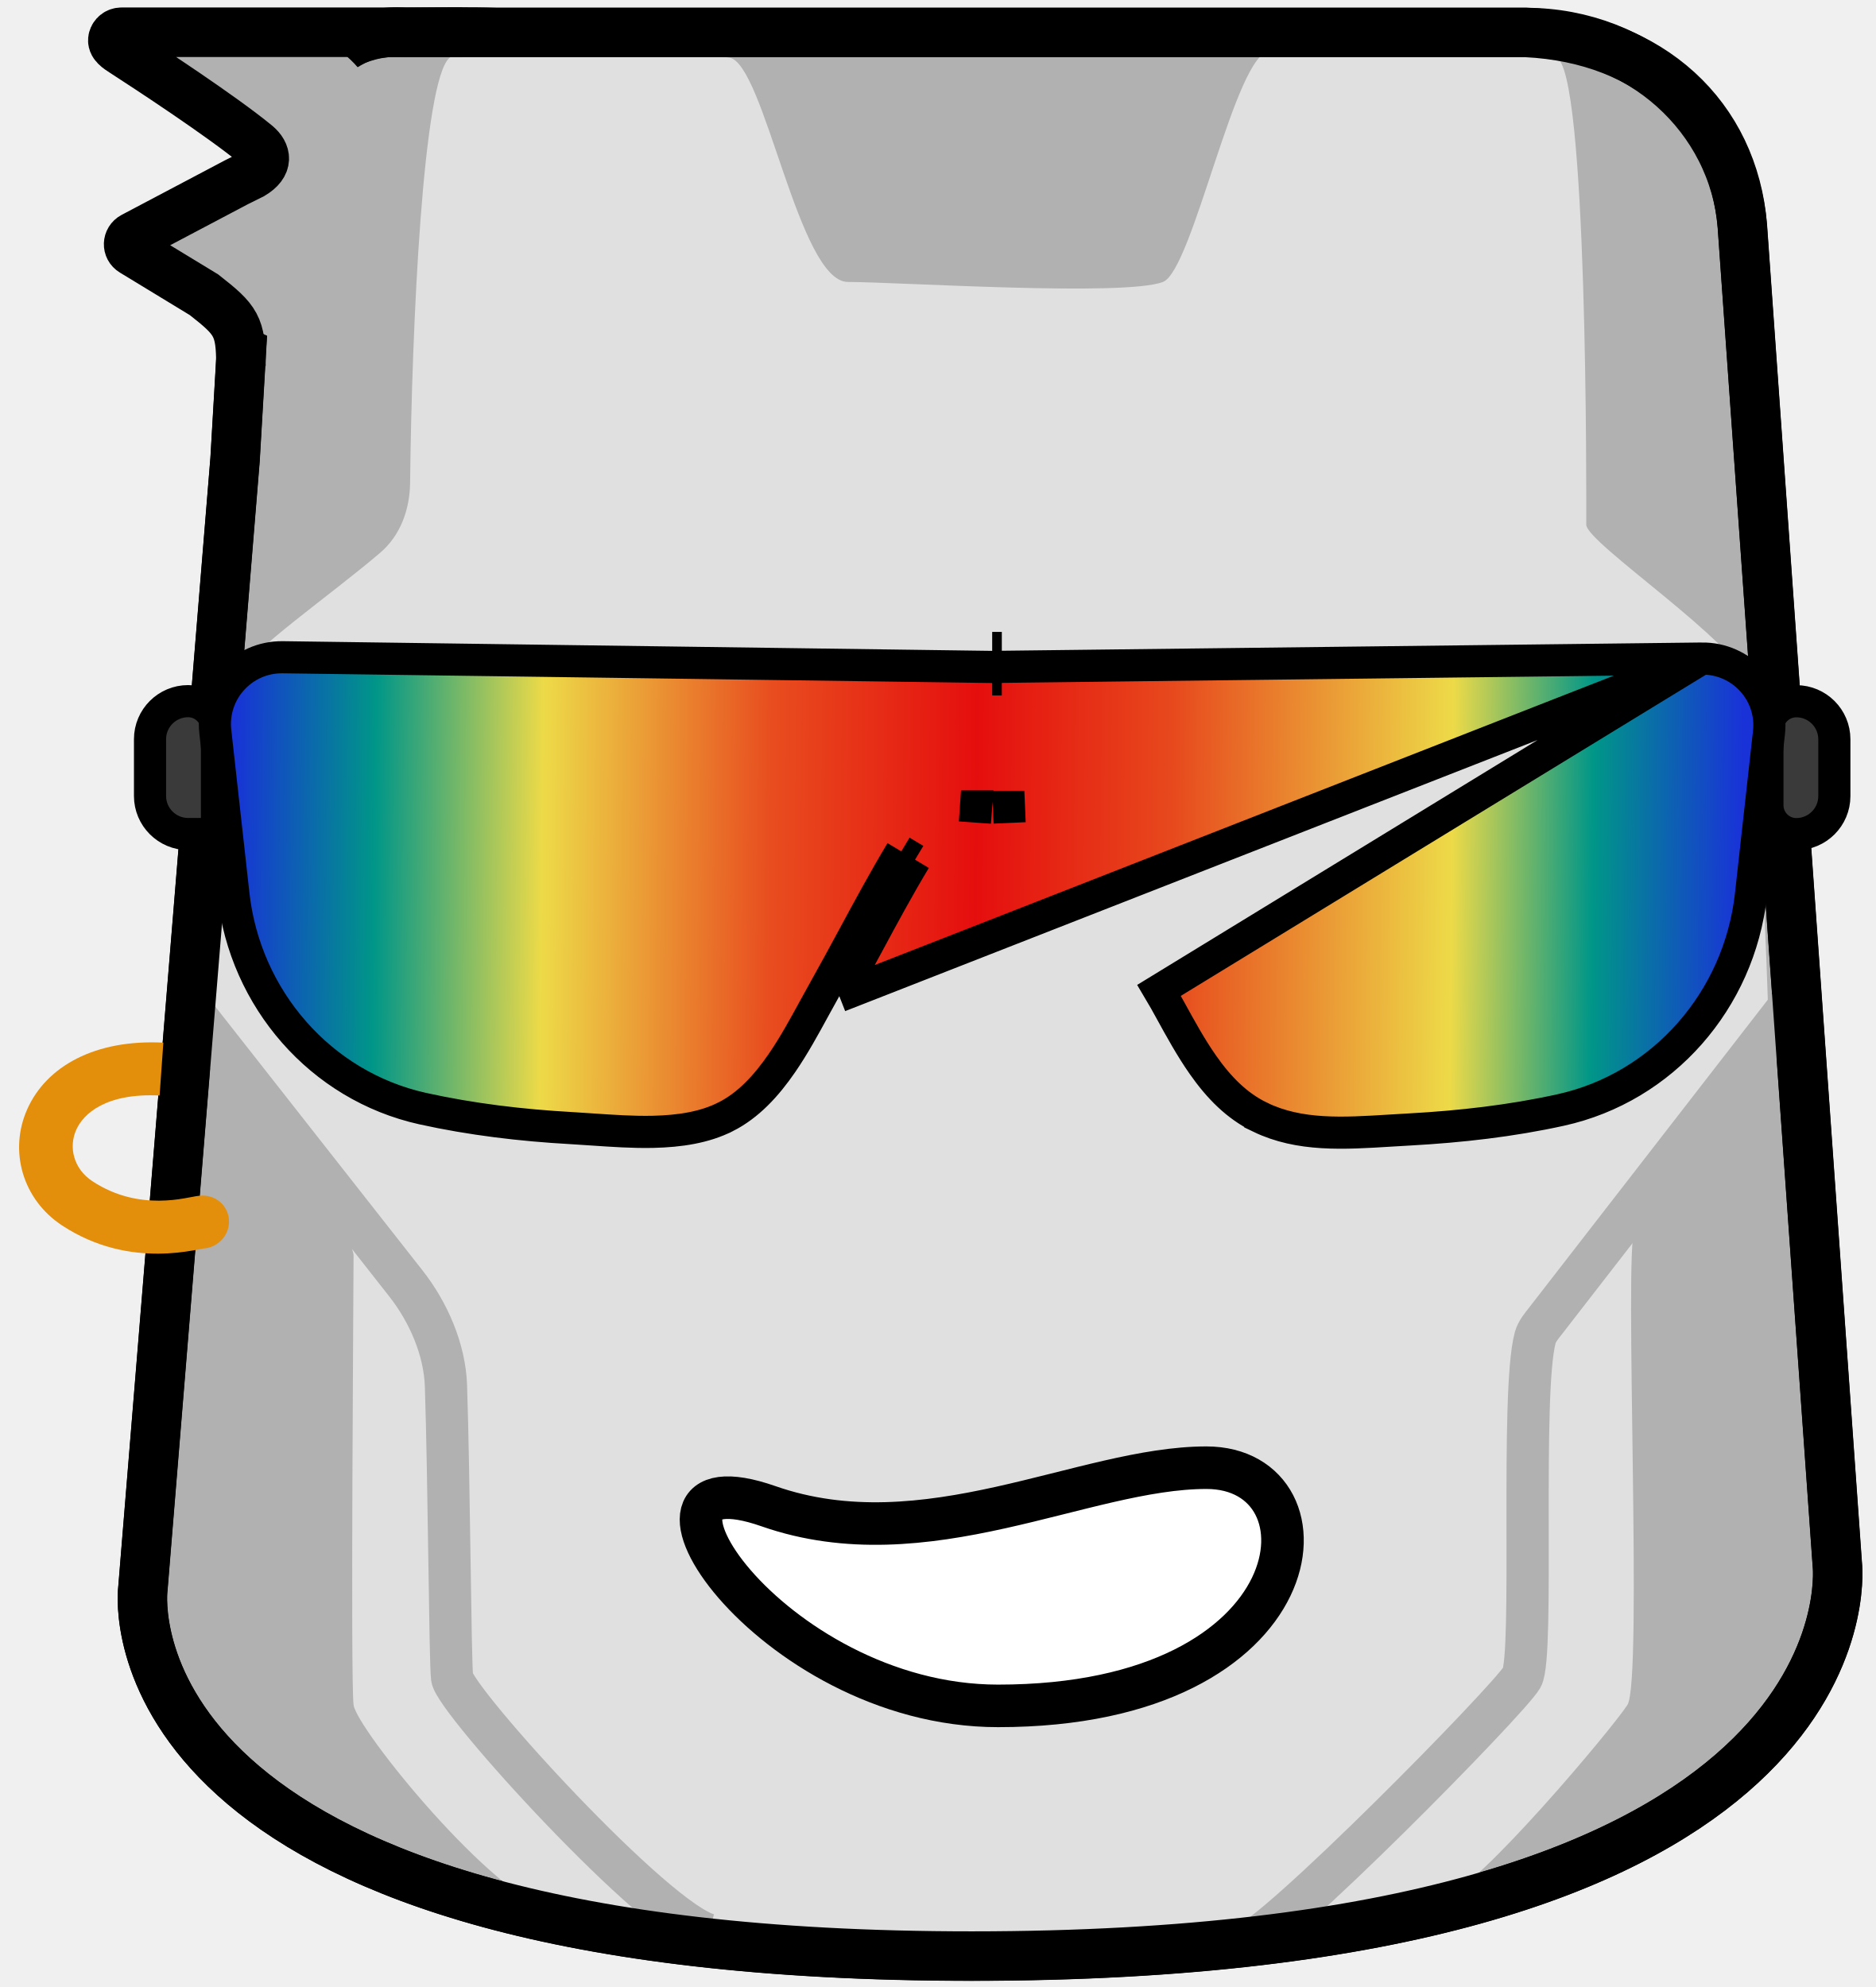
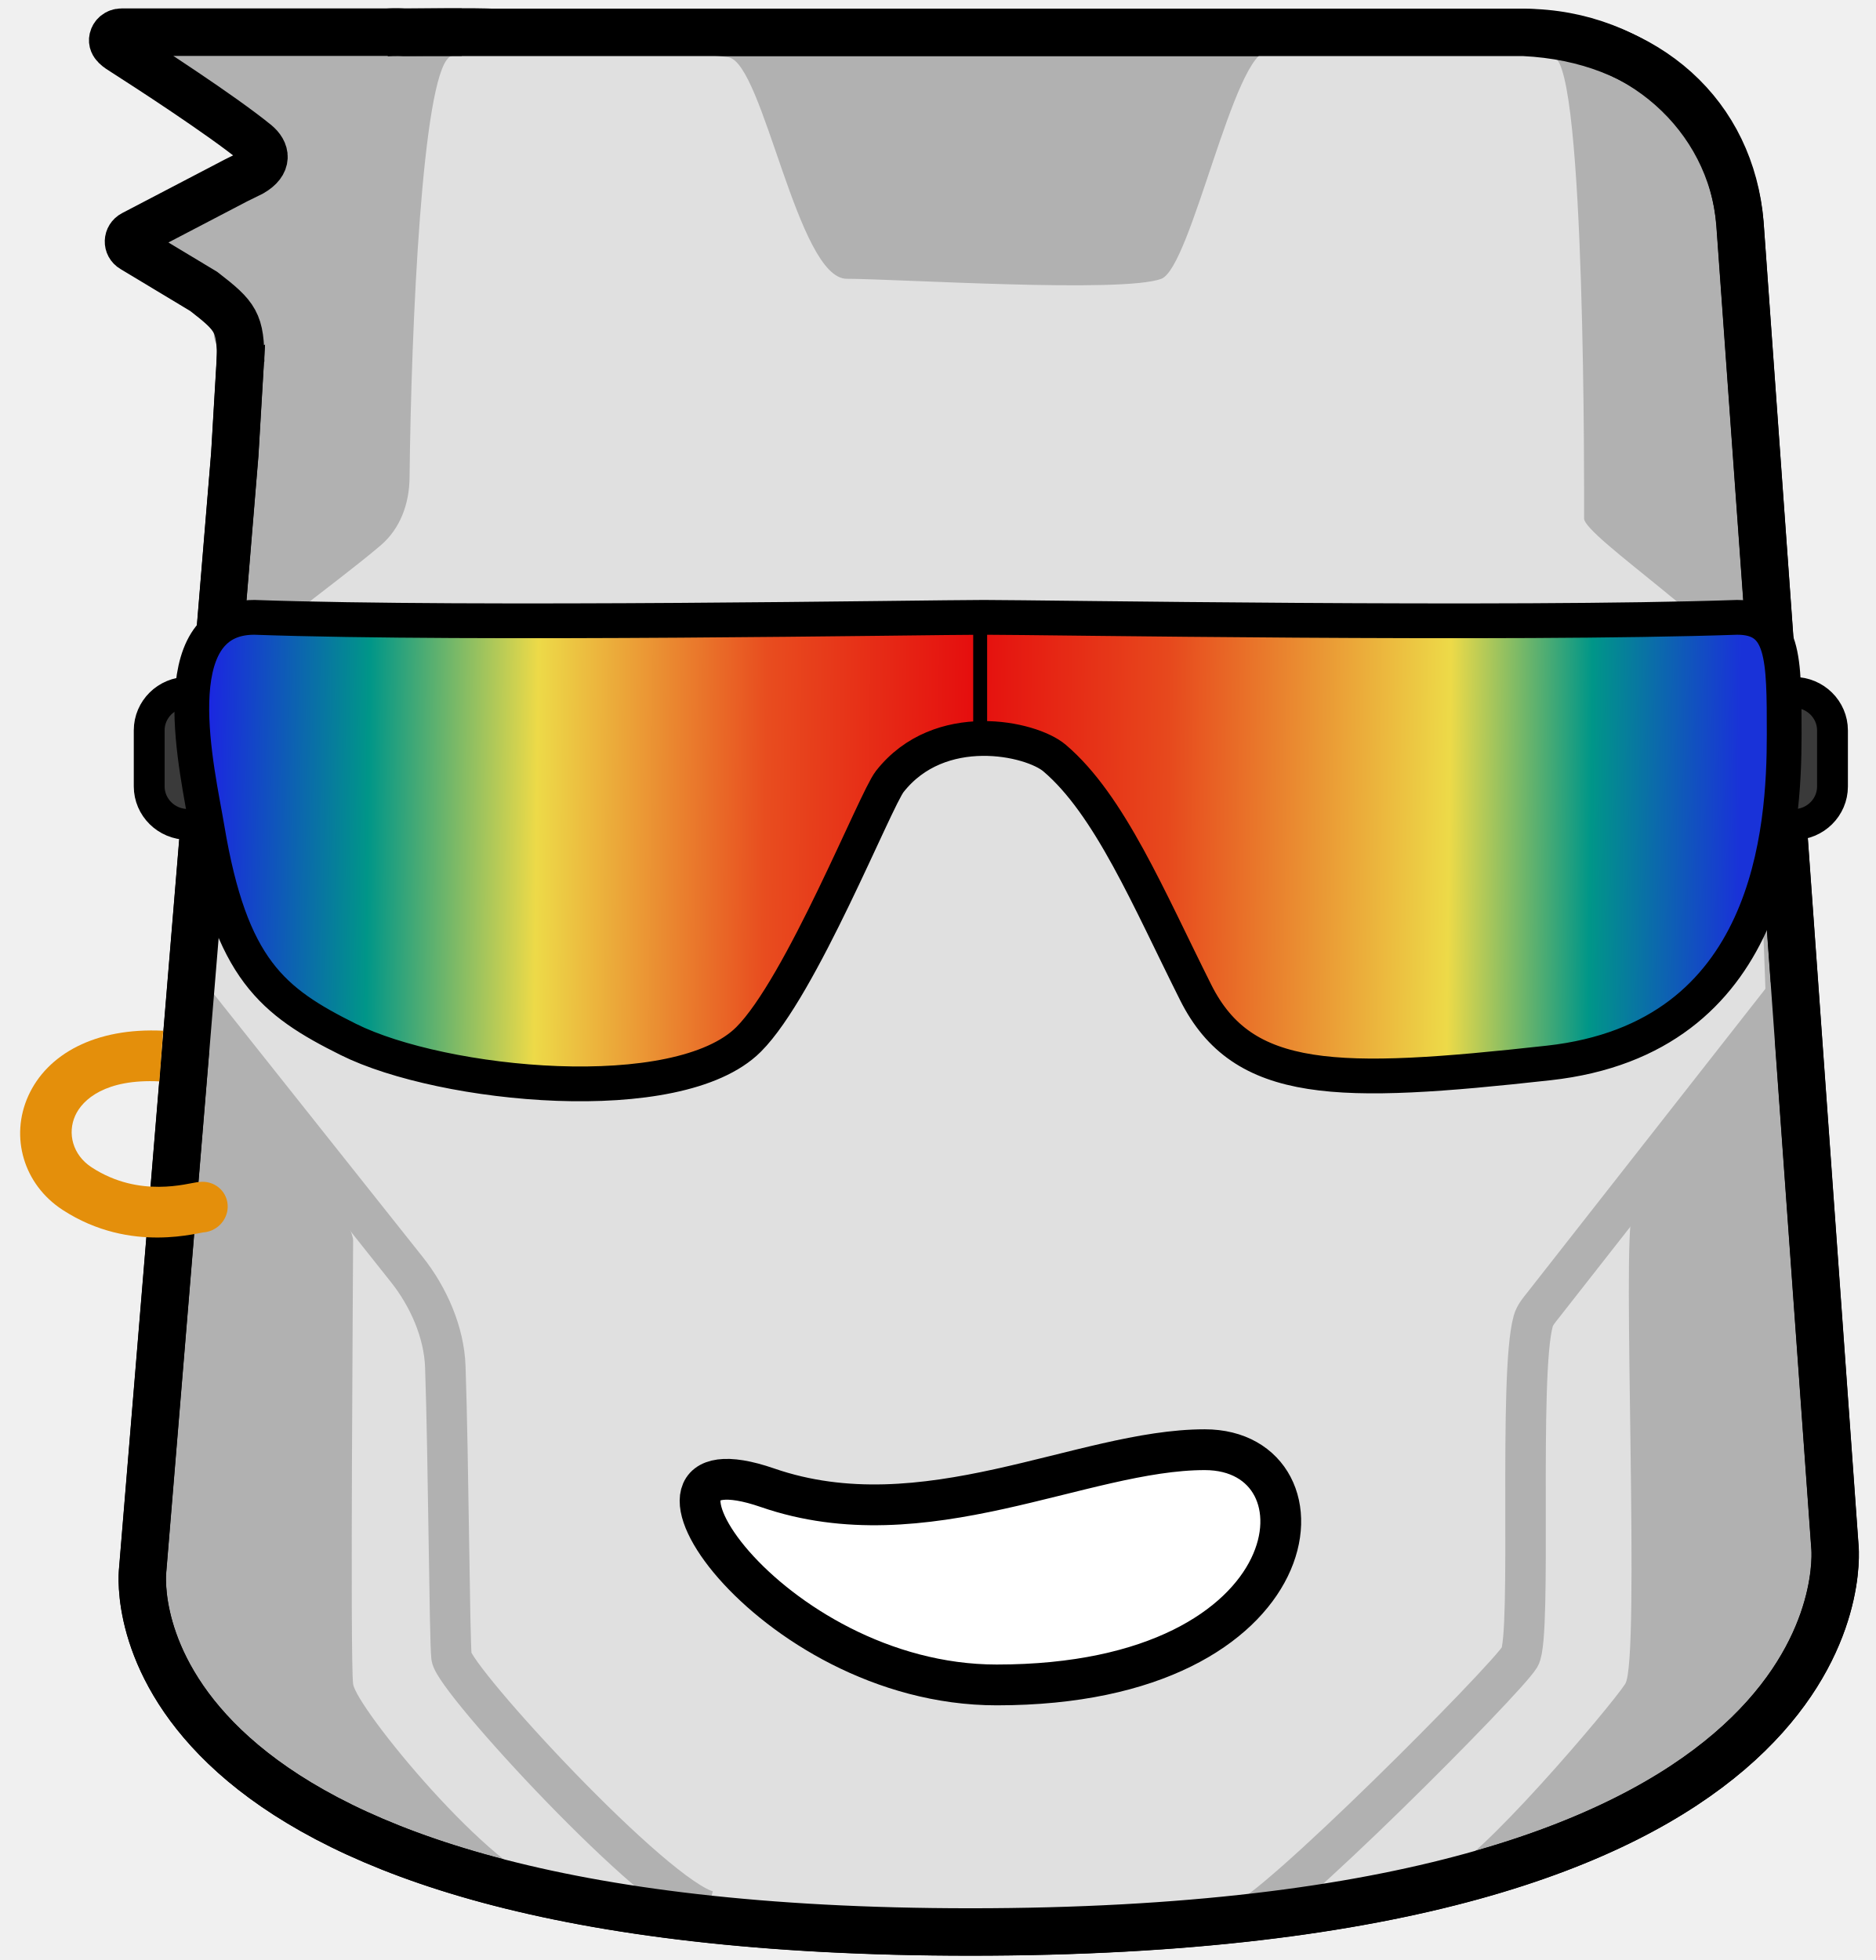
- <svg xmlns="http://www.w3.org/2000/svg" width="67" height="71" viewBox="0 0 67 71" fill="none">
-   <path d="M62.248 8.079L65.637 55.849C65.641 55.906 65.645 55.954 65.649 56.011C65.714 57.117 65.795 69.896 34.714 69.896C4.894 69.896 5.023 57.944 5.094 56.878C5.098 56.822 5.103 56.774 5.108 56.718L8.397 16.421L8.908 7.663C9.08 4.725 10.682 2.492 12.654 1.462C13.094 1.233 13.593 1.159 14.09 1.156C15.523 1.147 16.788 1.12 17.755 1.159H54.523C58.567 1.159 61.931 4.173 62.248 8.079Z" fill="#B1B1B1" stroke="black" stroke-width="1.76" stroke-miterlimit="10" />
-   <path d="M16.067 2.06C15.11 2.836 14.713 11.672 14.652 17.244C14.641 18.202 14.312 19.128 13.583 19.751C11.815 21.264 8.845 23.32 8.723 23.941C8.471 25.214 7.587 35.441 7.587 36.206C7.587 36.654 12.632 43.894 12.632 44.871C12.632 45.848 12.521 60.066 12.632 60.921C12.742 61.776 17.637 67.833 19.798 68.309C22.815 68.973 40.542 70.602 51.605 67.799C52.786 67.5 57.59 61.776 58.143 60.921C58.696 60.066 58.017 44.72 58.395 43.955C58.906 42.92 63.172 37.313 63.172 36.336C63.172 35.359 62.795 26.018 62.418 24.363C62.105 22.989 56.673 19.395 56.673 18.749C56.673 17.991 56.736 2.293 55.587 2.06C54.33 1.805 46.583 1.833 45.367 1.833C44.15 1.833 42.619 9.665 41.548 10.075C40.165 10.605 32.064 10.075 30.295 10.075C28.526 10.075 27.315 2.272 26.06 2.06C24.552 1.805 16.695 1.551 16.067 2.06Z" fill="#E0E0E0" />
-   <path d="M44.439 69.511C45.484 69.31 53.889 60.767 54.371 59.943C54.817 59.181 54.315 49.755 54.849 47.798C54.913 47.567 55.073 47.385 55.22 47.195L63.915 35.978M25.329 69.134C23.444 68.675 16.248 60.767 16.151 59.943C16.081 59.338 16.046 52.892 15.933 49.516C15.889 48.22 15.306 46.885 14.505 45.865L6.974 36.276" stroke="#B1B1B1" stroke-width="1.509" />
-   <path d="M62.249 8.079L65.638 55.85C65.642 55.906 65.647 55.954 65.65 56.011C65.715 57.118 65.796 69.896 34.715 69.896C4.895 69.896 5.024 57.945 5.095 56.878C5.099 56.822 5.104 56.774 5.109 56.718L8.398 16.421L8.909 7.663C9.132 3.85 11.675 0.924 14.476 1.159C15.763 1.159 16.899 1.159 17.756 1.159H54.524C58.993 1.379 61.932 4.173 62.249 8.079Z" stroke="black" stroke-width="1.769" stroke-miterlimit="10" />
-   <path d="M4.344 1H9.653C12.028 1 13.986 2.971 13.639 5.321C13.139 8.708 12.19 10.594 11.251 11.641C10.082 12.943 8.666 11.46 7.289 10.382L4.743 8.833C4.538 8.711 4.549 8.42 4.759 8.309L8.444 6.362L9.007 6.082C9.607 5.727 9.514 5.321 9.165 5.024C9.162 5.021 9.158 5.018 9.154 5.015C9.151 5.012 9.147 5.009 9.144 5.006C7.888 3.977 5.266 2.262 4.409 1.707C4.223 1.587 3.981 1.441 4.039 1.227C4.073 1.103 4.185 1 4.344 1Z" fill="#B1B1B1" />
-   <path d="M16.52 1.152H10.432H4.344C4.185 1.152 4.073 1.255 4.039 1.379C3.981 1.592 4.223 1.738 4.409 1.859C5.266 2.413 7.888 4.128 9.144 5.158C9.147 5.161 9.151 5.163 9.154 5.166V5.166C9.158 5.17 9.162 5.172 9.165 5.175C9.514 5.472 9.607 5.878 9.007 6.234L8.444 6.514L4.759 8.46C4.549 8.572 4.538 8.862 4.743 8.984L7.289 10.533C8.444 11.438 8.608 11.652 8.608 13.076" stroke="black" stroke-width="1.769" stroke-miterlimit="10" />
-   <path d="M7.752 26.086V29.802H6.72C5.97 29.802 5.36 29.192 5.36 28.443V26.412C5.36 25.663 5.97 25.054 6.72 25.054C7.29 25.054 7.752 25.516 7.752 26.086Z" fill="#3A3A3A" stroke="black" stroke-width="1.148" />
-   <path d="M63.145 26.089C63.145 25.519 63.606 25.057 64.177 25.057C64.927 25.057 65.536 25.667 65.536 26.416V28.447C65.536 29.196 64.927 29.805 64.177 29.805C63.606 29.805 63.145 29.343 63.145 28.773V26.089Z" fill="#3A3A3A" stroke="black" stroke-width="1.148" />
-   <path d="M60.792 23.532L60.791 23.532L35.456 23.831L35.449 23.831L35.441 23.831L10.104 23.485L10.103 23.485C8.664 23.465 7.533 24.709 7.692 26.138C7.692 26.138 7.692 26.138 7.692 26.138C7.692 26.138 7.692 26.138 7.692 26.138L8.34 31.961L8.34 31.961C8.755 35.691 11.454 38.802 15.101 39.613C16.841 39.998 18.627 40.21 20.418 40.31L20.418 40.31C20.672 40.325 20.926 40.342 21.181 40.36C21.893 40.408 22.61 40.458 23.326 40.443C24.29 40.422 25.177 40.285 25.924 39.906L25.925 39.906C26.727 39.5 27.369 38.813 27.942 37.977C28.368 37.355 28.731 36.69 29.093 36.026C29.223 35.788 29.353 35.55 29.486 35.314M60.792 23.532L29.986 35.595M60.792 23.532C62.232 23.512 63.361 24.757 63.2 26.18L63.2 26.181L62.555 31.986C62.555 31.987 62.555 31.987 62.555 31.987C62.137 35.734 59.42 38.857 55.754 39.664C53.99 40.053 52.183 40.257 50.365 40.358C50.136 40.37 49.909 40.384 49.685 40.398C47.992 40.503 46.429 40.6 45.026 39.923L45.026 39.922C44.188 39.519 43.544 38.858 42.978 38.05C42.55 37.439 42.188 36.78 41.817 36.104C41.689 35.871 41.56 35.636 41.427 35.4L40.927 35.683L60.792 23.532ZM29.486 35.314L29.986 35.595M29.486 35.314C29.486 35.314 29.486 35.314 29.486 35.314L29.986 35.595M29.486 35.314C29.821 34.718 30.152 34.104 30.486 33.486C31.04 32.46 31.601 31.419 32.2 30.422M29.986 35.595C30.332 34.98 30.667 34.359 31.003 33.738C31.55 32.722 32.098 31.707 32.692 30.718M32.2 30.422C32.2 30.422 32.2 30.423 32.2 30.423L32.692 30.718M32.2 30.422L32.692 30.718M32.2 30.422L32.692 30.718M34.872 28.817C34.872 28.817 34.871 28.817 34.87 28.817L34.83 29.39L34.874 28.817C34.874 28.817 34.873 28.817 34.872 28.817ZM36.047 28.831C36.047 28.831 36.047 28.831 36.046 28.831L36.072 29.404L36.047 28.831Z" fill="url(#paint0_linear_1003_1940)" stroke="black" stroke-width="1.148" />
-   <path d="M35.448 23.715H35.792H35.448Z" fill="#3A3A3A" stroke="black" stroke-width="2.271" />
-   <path d="M7.218 44.614C7.747 44.607 8.179 44.178 8.182 43.656C8.186 43.133 7.76 42.714 7.231 42.721L7.218 44.614ZM7.231 42.721C7.088 42.722 6.92 42.758 6.874 42.767C6.779 42.785 6.681 42.804 6.56 42.824C6.325 42.864 6.026 42.901 5.684 42.903C5.005 42.906 4.155 42.769 3.301 42.207L2.219 43.789C3.455 44.602 4.697 44.801 5.657 44.796C6.135 44.793 6.543 44.741 6.844 44.69C6.993 44.666 7.12 44.641 7.202 44.625C7.332 44.6 7.291 44.613 7.218 44.614L7.231 42.721ZM3.301 42.207C2.631 41.767 2.444 40.997 2.724 40.369C2.983 39.787 3.799 39.05 5.702 39.146L5.836 37.256C3.388 37.132 1.654 38.106 0.973 39.635C0.313 41.116 0.798 42.855 2.219 43.789L3.301 42.207Z" fill="#E48F0B" />
-   <path d="M43.101 52.444C38.72 52.444 33.077 55.786 27.457 53.821C21.503 51.739 27.457 60.955 35.658 60.955C47.05 60.955 47.809 52.444 43.101 52.444Z" fill="white" stroke="black" stroke-width="1.52" />
+ <svg xmlns="http://www.w3.org/2000/svg" width="67" height="70" viewBox="0 0 67 70" fill="none">
+   <path d="M62.146 7.987L65.529 55.138C65.533 55.193 65.538 55.239 65.541 55.294C65.606 56.377 65.7 69 34.658 69C4.876 69 5.018 57.193 5.089 56.15C5.093 56.095 5.098 56.049 5.102 55.995L8.386 16.22L8.897 7.576C9.069 4.661 10.685 2.448 12.668 1.44C13.088 1.226 13.561 1.157 14.031 1.154C15.478 1.146 16.755 1.118 17.728 1.157H54.434C58.471 1.157 61.83 4.131 62.146 7.987Z" fill="#B1B1B1" stroke="black" stroke-width="1.687" stroke-miterlimit="10" />
+   <path d="M16.041 2.046C15.084 2.813 14.688 11.565 14.628 17.063C14.618 17.989 14.297 18.883 13.591 19.482C11.829 20.978 8.832 23.026 8.709 23.642C8.458 24.899 7.575 34.993 7.576 35.747C7.576 36.19 12.612 43.335 12.612 44.3C12.612 45.265 12.501 59.297 12.612 60.141C12.722 60.985 17.608 66.963 19.766 67.433C22.778 68.089 40.475 69.696 51.519 66.93C52.697 66.635 57.494 60.985 58.046 60.141C58.598 59.297 57.92 44.151 58.297 43.396C58.807 42.374 63.066 36.841 63.066 35.877C63.066 34.912 62.69 25.693 62.313 24.058C62.001 22.703 56.578 19.155 56.578 18.518C56.578 17.77 56.641 2.276 55.494 2.046C54.239 1.795 46.505 1.822 45.291 1.822C44.077 1.822 42.548 9.552 41.479 9.957C40.098 10.48 32.011 9.957 30.245 9.957C28.478 9.957 27.27 2.255 26.017 2.046C24.511 1.795 16.668 1.543 16.041 2.046Z" fill="#E0E0E0" />
+   <path d="M44.366 68.62C45.41 68.421 53.8 59.99 54.281 59.177C54.727 58.423 54.223 49.088 54.762 47.18C54.824 46.958 54.98 46.784 55.122 46.603L63.809 35.523M25.288 68.247C23.407 67.795 16.223 59.99 16.126 59.177C16.055 58.575 16.02 52.124 15.905 48.813C15.863 47.579 15.302 46.312 14.534 45.345L6.964 35.817" stroke="#B1B1B1" stroke-width="1.446" />
+   <path d="M62.145 7.987L65.529 55.138C65.533 55.192 65.537 55.239 65.541 55.294C65.606 56.377 65.7 69 34.658 69C4.875 69 5.018 57.193 5.089 56.15C5.093 56.095 5.097 56.049 5.102 55.995L8.386 16.22L8.896 7.576C9.119 3.813 11.657 0.925 14.454 1.156C15.738 1.156 16.872 1.156 17.728 1.156H54.433C58.896 1.373 61.83 4.131 62.145 7.987Z" stroke="black" stroke-width="1.695" stroke-miterlimit="10" />
+   <path d="M4.338 1H11.237C12.885 1 14.471 1.994 14.656 3.632C15.177 8.241 11.65 11.014 9.75 12.158C9.019 12.598 7.725 12.859 7.643 12.01C7.593 11.481 7.995 10.814 7.278 10.259L4.737 8.731C4.532 8.611 4.543 8.323 4.753 8.214L8.432 6.293L8.994 6.016C9.593 5.665 9.5 5.264 9.152 4.971C9.148 4.968 9.144 4.966 9.141 4.962C9.137 4.959 9.134 4.957 9.13 4.954C7.871 3.933 5.236 2.231 4.393 1.691C4.214 1.577 3.983 1.441 4.031 1.235C4.061 1.108 4.176 1 4.338 1Z" fill="#B1B1B1" />
+   <path d="M16.494 1.149H13.455H10.416H4.338C4.176 1.149 4.061 1.257 4.031 1.384C3.983 1.59 4.214 1.726 4.393 1.84C5.236 2.38 7.871 4.083 9.13 5.104C9.134 5.106 9.137 5.109 9.141 5.112V5.112C9.144 5.115 9.148 5.118 9.152 5.121C9.5 5.414 9.593 5.815 8.994 6.165L8.432 6.442L4.753 8.363C4.543 8.473 4.532 8.76 4.737 8.88L7.278 10.409C8.432 11.302 8.595 11.513 8.595 12.919" stroke="black" stroke-width="1.695" stroke-miterlimit="10" />
+   <path d="M7.763 25.777V29.443H6.71C5.942 29.443 5.329 28.829 5.329 28.086V26.082C5.329 25.339 5.942 24.724 6.71 24.724C7.291 24.724 7.763 25.196 7.763 25.777Z" fill="#3A3A3A" stroke="black" stroke-width="1.101" />
+   <path d="M63.016 25.781C63.016 25.2 63.488 24.728 64.069 24.728C64.837 24.728 65.45 25.343 65.45 26.085V28.09C65.45 28.832 64.837 29.447 64.069 29.447C63.488 29.447 63.016 28.976 63.016 28.394V25.781Z" fill="#3A3A3A" stroke="black" stroke-width="1.101" />
+   <path d="M35.142 22.048C33.124 22.048 16.928 22.327 9.082 22.048C5.719 22.048 7.062 27.572 7.399 29.586C8.241 34.612 9.733 35.774 12.444 37.124C15.807 38.8 24.214 39.637 26.735 37.124C28.615 35.251 31.262 28.571 31.779 27.911C33.559 25.644 36.825 26.36 37.664 27.073C39.636 28.748 41.027 32.099 42.708 35.449C44.39 38.8 47.752 38.8 55.318 37.962C63.302 37.078 63.725 29.586 63.725 26.236V26.235C63.725 23.473 63.725 22.048 62.044 22.048C53.917 22.327 37.16 22.048 35.142 22.048Z" fill="#D9D9D9" />
+   <path d="M35.142 22.048C33.124 22.048 16.928 22.327 9.082 22.048C5.719 22.048 7.062 27.572 7.399 29.586C8.241 34.612 9.733 35.774 12.444 37.124C15.807 38.8 24.214 39.637 26.735 37.124C28.615 35.251 31.262 28.571 31.779 27.911C33.559 25.644 36.825 26.36 37.664 27.073C39.636 28.748 41.027 32.099 42.708 35.449C44.39 38.8 47.752 38.8 55.318 37.962C63.302 37.078 63.725 29.586 63.725 26.236V26.235C63.725 23.473 63.725 22.048 62.044 22.048C53.917 22.327 37.16 22.048 35.142 22.048Z" fill="url(#paint0_linear_1082_1485)" />
+   <path d="M35.142 22.048C33.124 22.048 16.928 22.327 9.082 22.048C5.719 22.048 7.062 27.572 7.399 29.586C8.241 34.612 9.733 35.774 12.444 37.124C15.807 38.8 24.214 39.637 26.735 37.124C28.615 35.251 31.262 28.571 31.779 27.911C33.559 25.644 36.825 26.36 37.664 27.073C39.636 28.748 41.027 32.099 42.708 35.449C44.39 38.8 47.752 38.8 55.318 37.962C63.302 37.078 63.725 29.586 63.725 26.236V26.235C63.725 23.473 63.725 22.048 62.044 22.048C53.917 22.327 37.16 22.048 35.142 22.048Z" stroke="black" stroke-width="1.242" />
+   <line x1="35.008" y1="22.048" x2="35.008" y2="26.336" stroke="black" stroke-width="0.497" />
+   <path d="M7.203 44.017C7.71 44.011 8.127 43.601 8.133 43.101C8.139 42.601 7.732 42.2 7.225 42.207L7.203 44.017ZM7.225 42.207C7.087 42.208 6.923 42.242 6.875 42.251C6.781 42.269 6.682 42.288 6.562 42.308C6.325 42.347 6.025 42.385 5.68 42.386C4.995 42.39 4.137 42.252 3.275 41.692L2.237 43.211C3.462 44.008 4.693 44.202 5.645 44.197C6.119 44.195 6.524 44.144 6.823 44.094C6.97 44.07 7.097 44.045 7.179 44.029C7.307 44.005 7.27 44.017 7.203 44.017L7.225 42.207ZM3.275 41.692C2.589 41.246 2.404 40.471 2.686 39.845C2.949 39.261 3.776 38.526 5.692 38.621L5.829 36.812C3.401 36.692 1.683 37.646 1.008 39.144C0.352 40.6 0.837 42.301 2.237 43.211L3.275 41.692Z" fill="#E48F0B" />
+   <path d="M43.03 51.775C38.656 51.775 33.023 55.073 27.413 53.134C21.468 51.079 27.413 60.176 35.6 60.176C46.972 60.176 47.73 51.775 43.03 51.775Z" fill="white" stroke="black" stroke-width="1.457" />
  <defs>
-     <linearGradient id="paint0_linear_1003_1940" x1="5.705" y1="30.26" x2="62.204" y2="30.834" gradientUnits="userSpaceOnUse">
+     <linearGradient id="paint0_linear_1082_1485" x1="5.448" y1="28.8" x2="62.133" y2="29.429" gradientUnits="userSpaceOnUse">
      <stop stop-color="#2400FF" />
      <stop offset="0.136" stop-color="#009688" />
      <stop offset="0.242" stop-color="#EDDA48" />
      <stop offset="0.386" stop-color="#E84D1F" />
      <stop offset="0.516" stop-color="#E50E0E" />
      <stop offset="0.64" stop-color="#E7491D" />
      <stop offset="0.817" stop-color="#EDDA48" />
      <stop offset="0.906" stop-color="#009688" />
      <stop offset="1" stop-color="#1932D8" />
    </linearGradient>
  </defs>
</svg>
